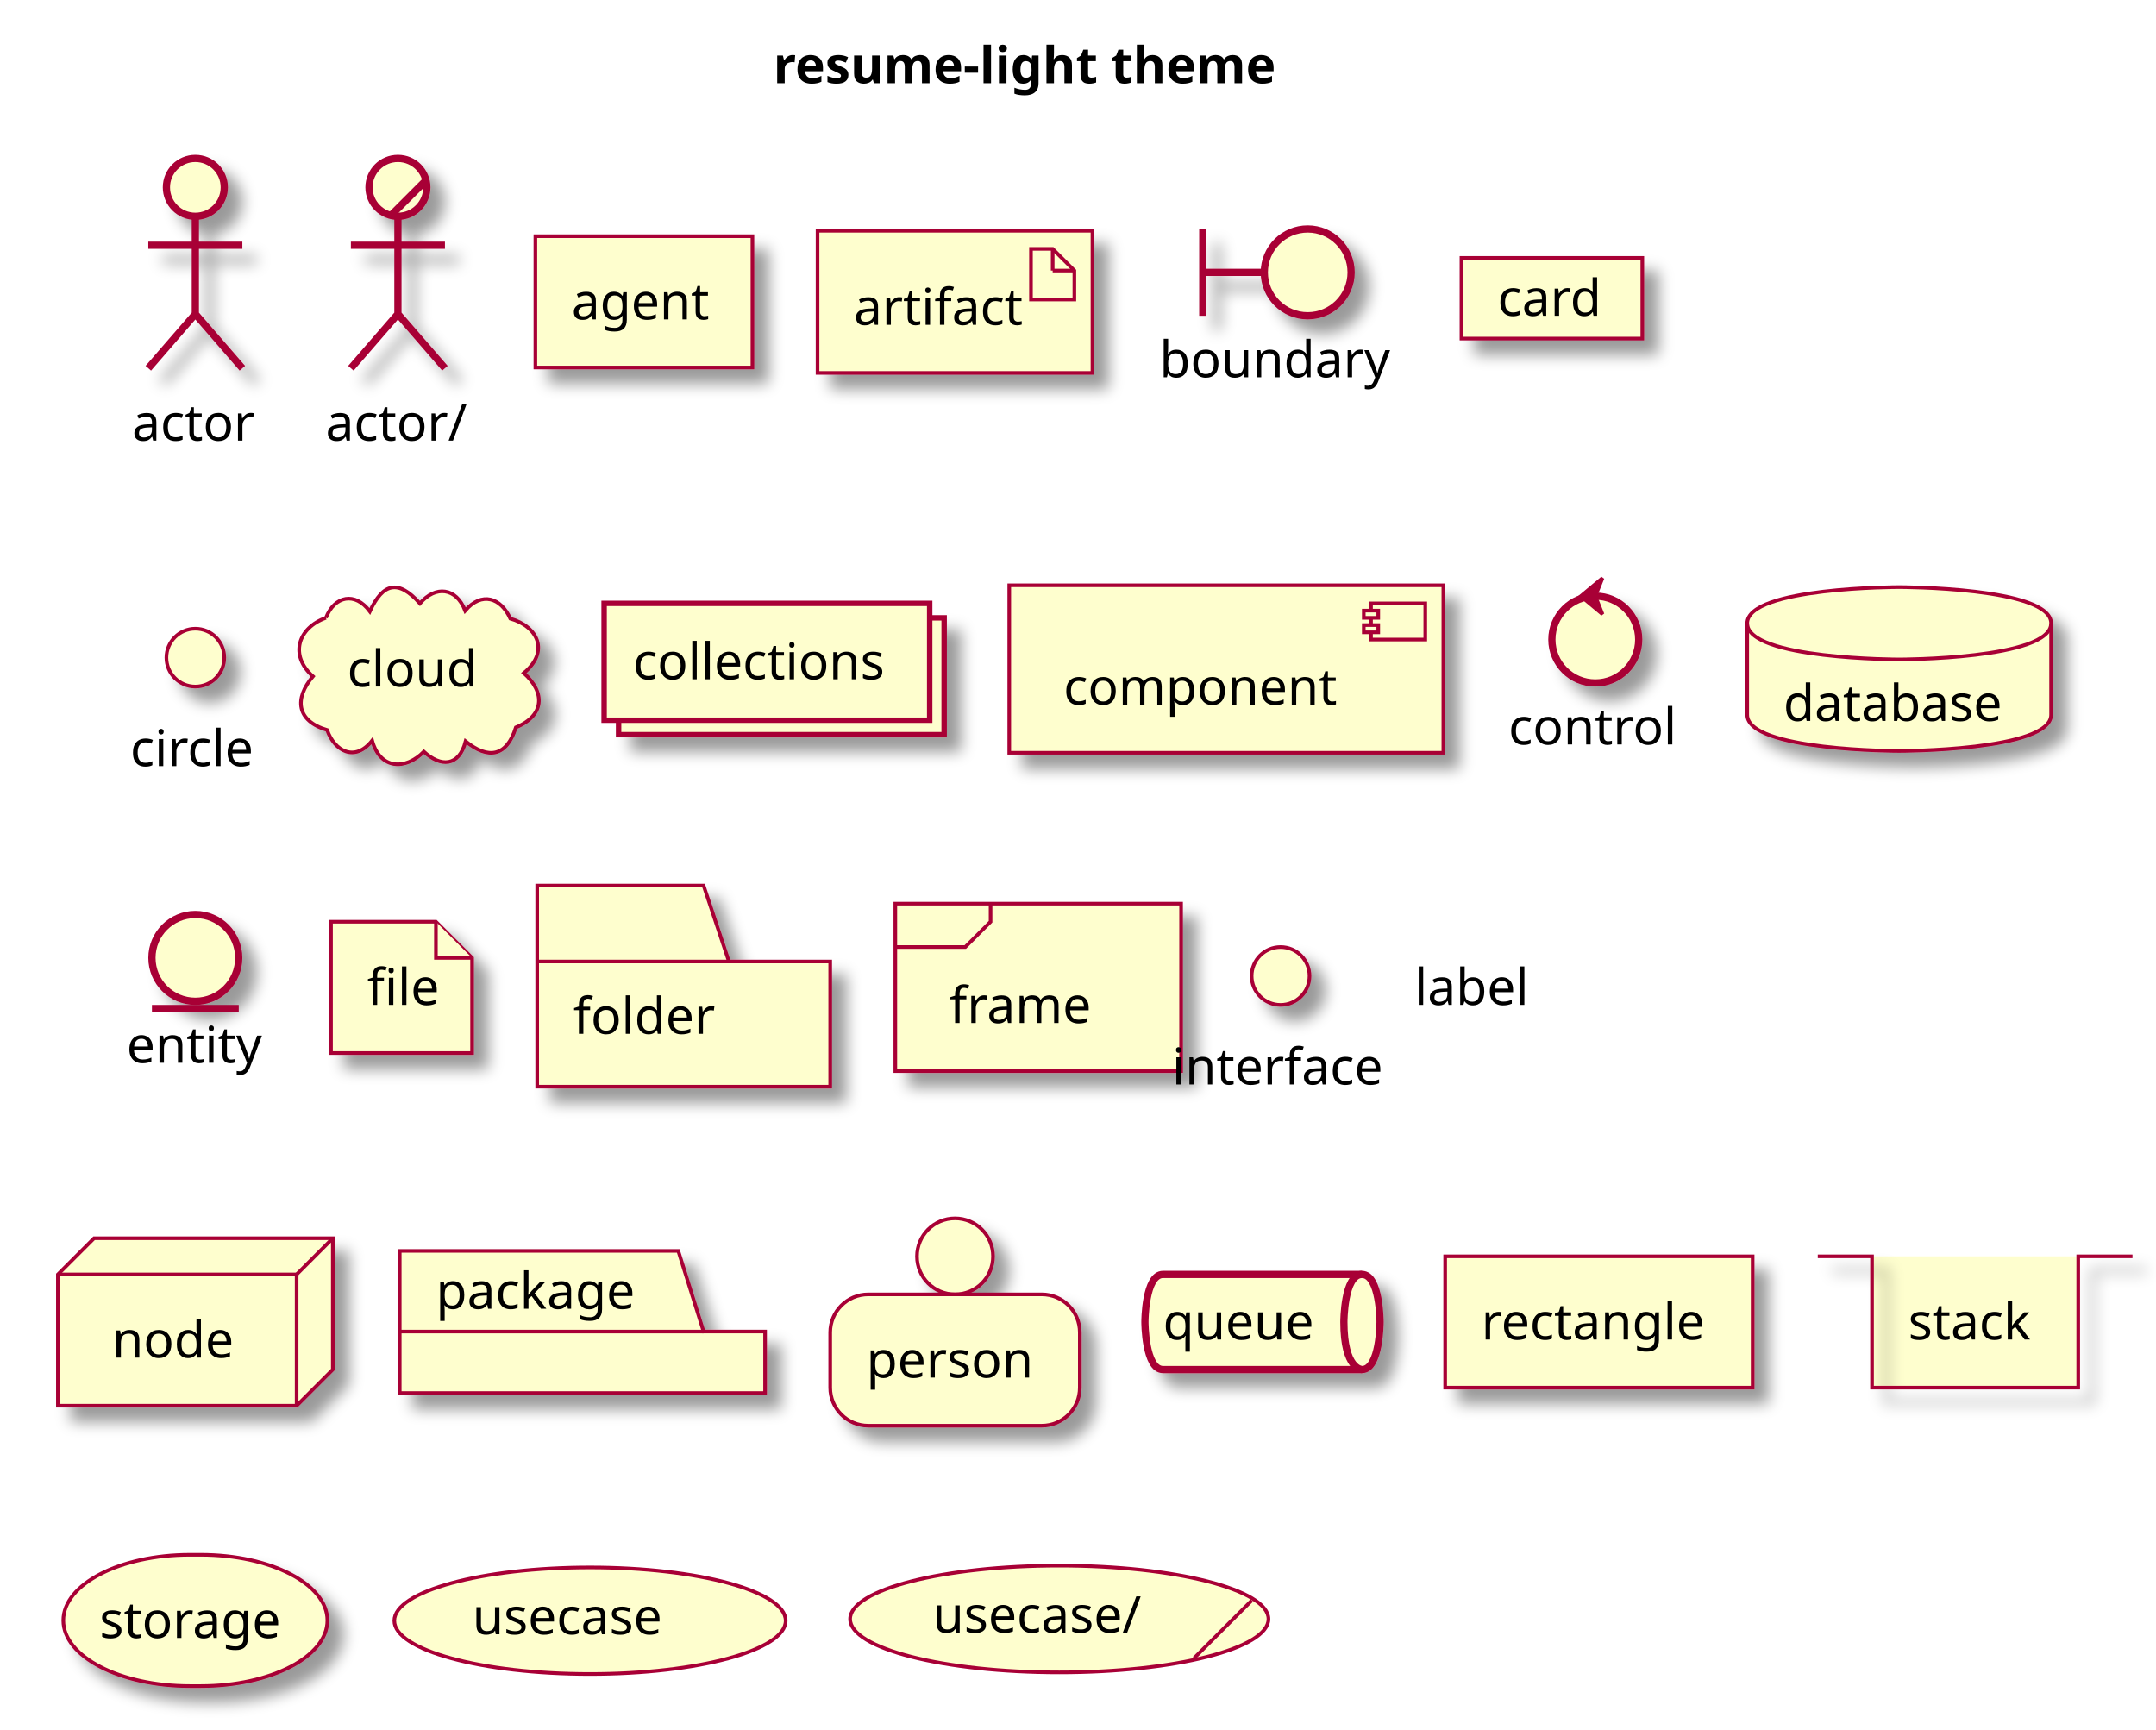
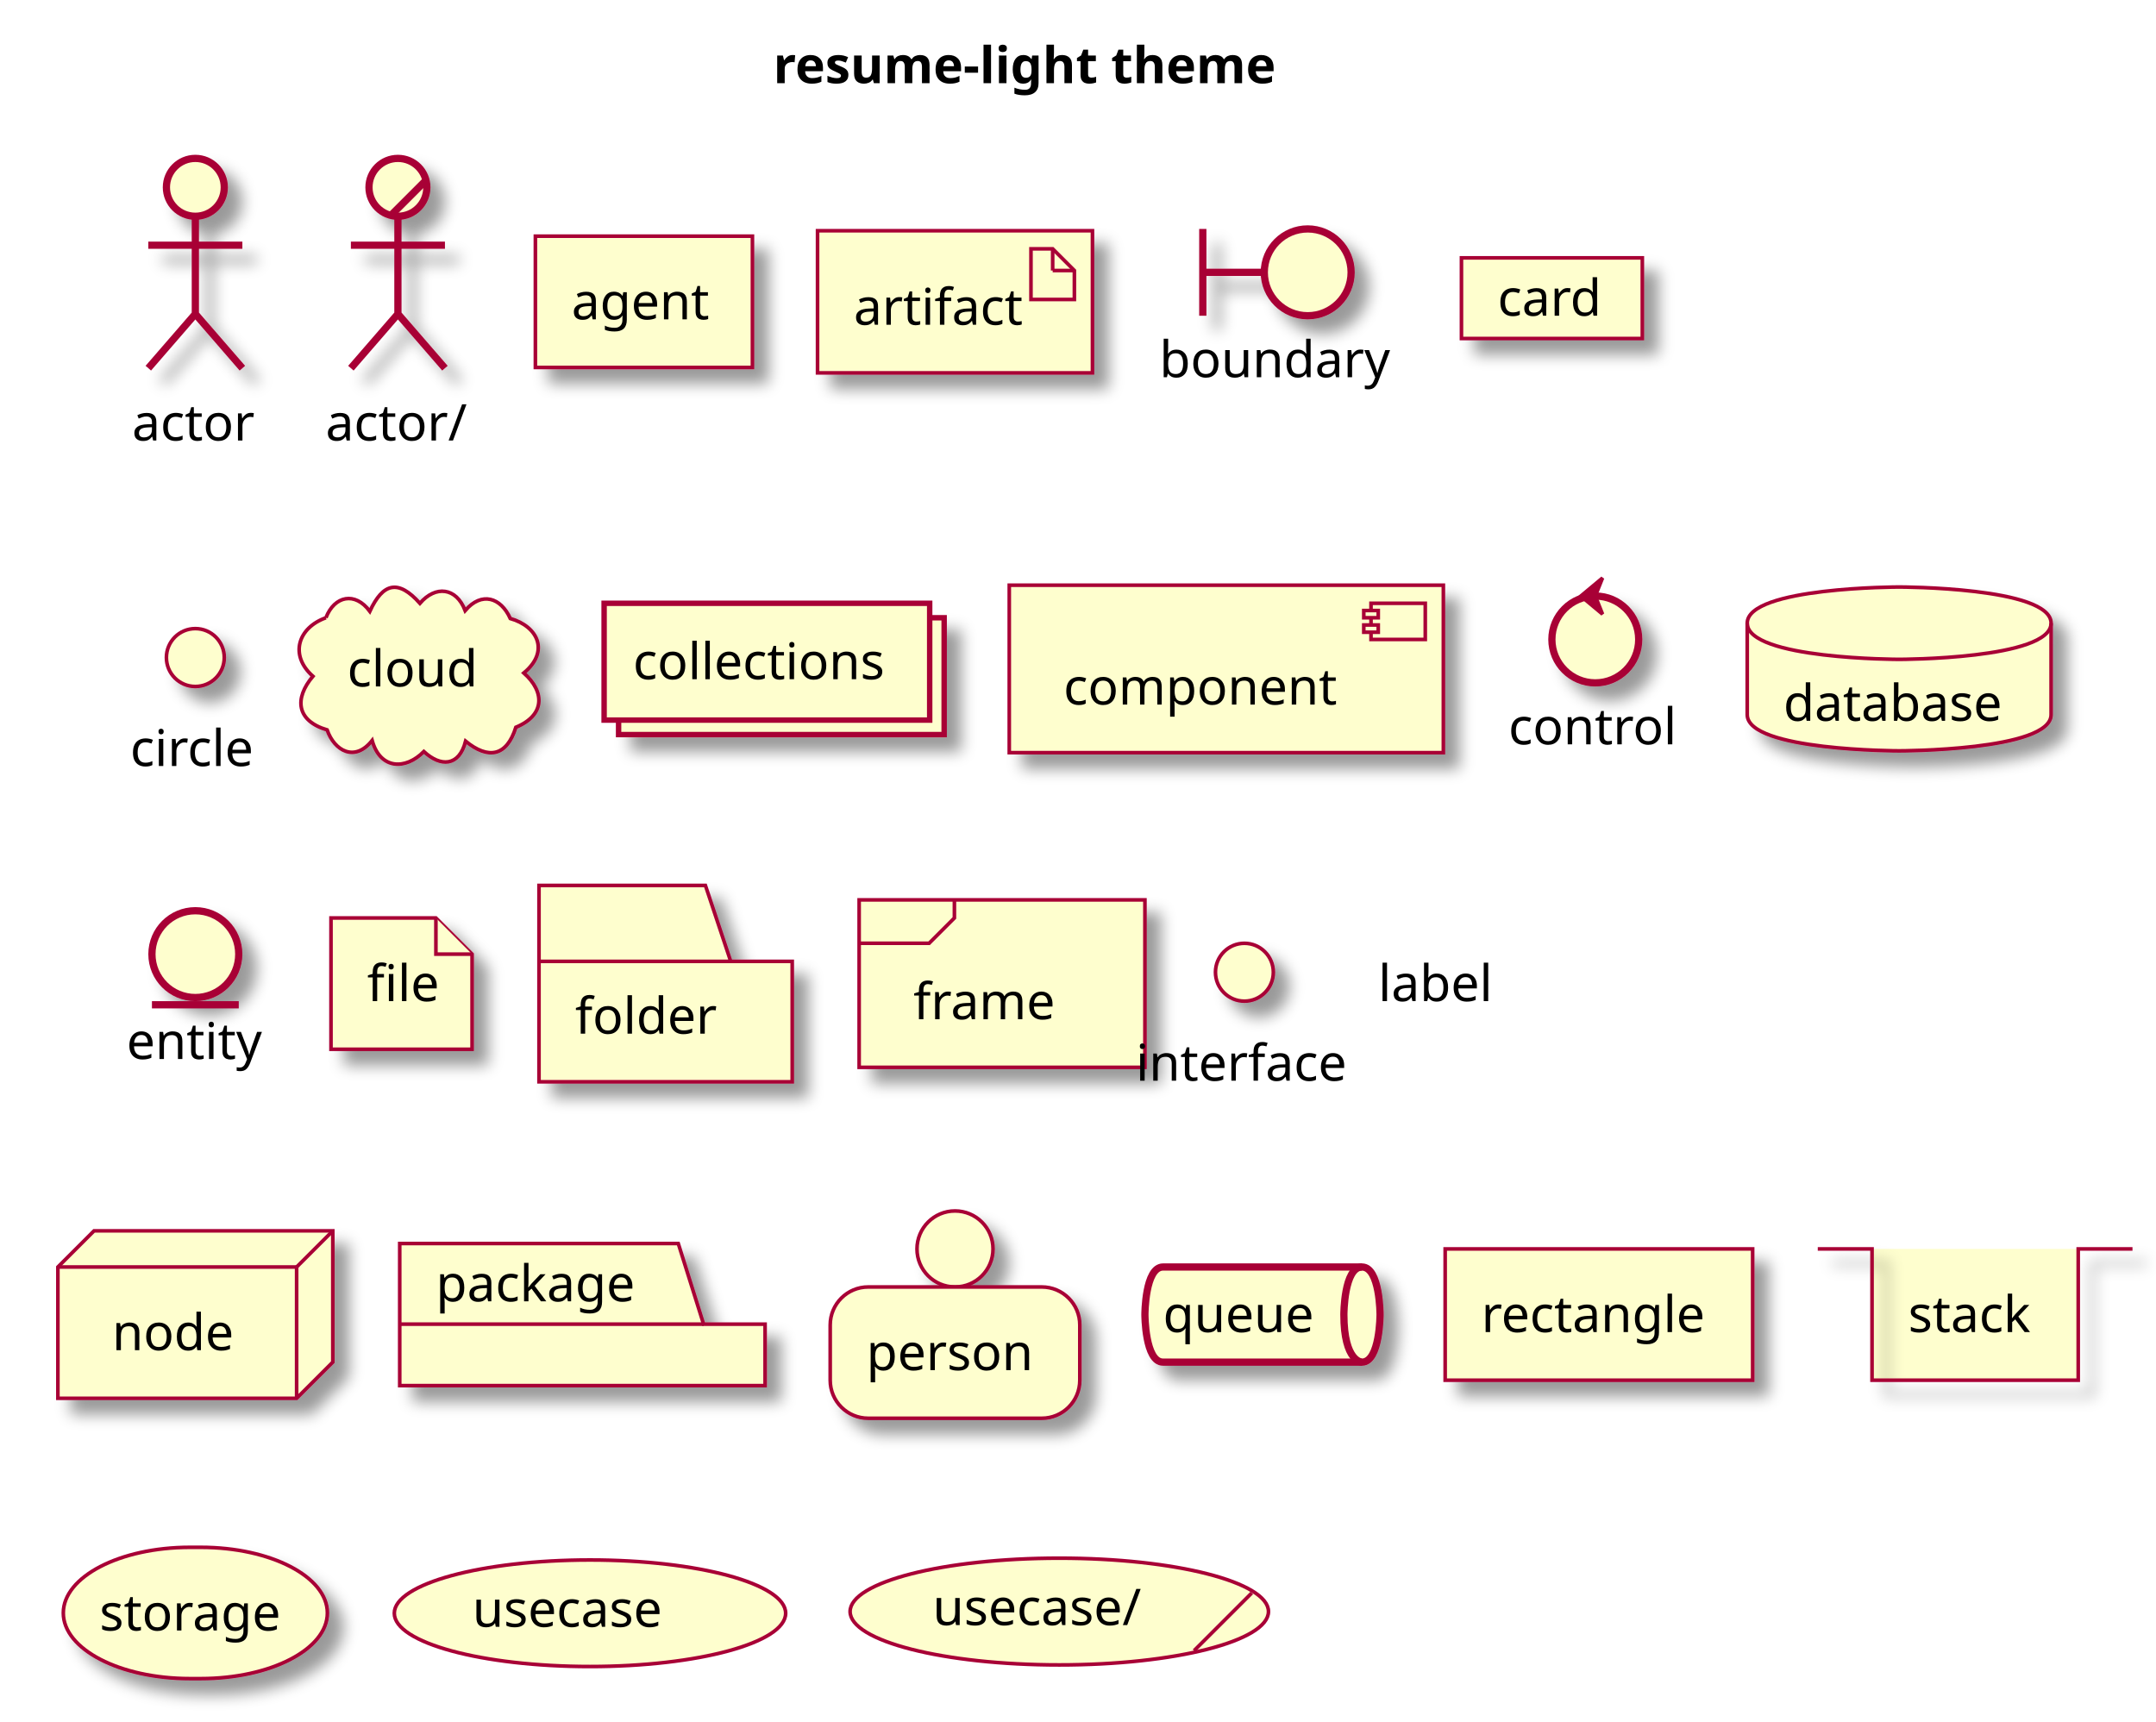
- <svg xmlns="http://www.w3.org/2000/svg" contentScriptType="application/ecmascript" contentStyleType="text/css" height="478px" preserveAspectRatio="none" style="width:596px;height:478px;background:#FFFFFF;" version="1.1" viewBox="0 0 596 478" width="596px" zoomAndPan="magnify">
+ <svg xmlns="http://www.w3.org/2000/svg" contentScriptType="application/ecmascript" contentStyleType="text/css" height="476px" preserveAspectRatio="none" style="width:596px;height:476px;background:#FFFFFF;" version="1.1" viewBox="0 0 596 476" width="596px" zoomAndPan="magnify">
  <defs>
    <filter height="300%" id="f18hw092oa3i98" width="300%" x="-1" y="-1">
      <feGaussianBlur result="blurOut" stdDeviation="2.0" />
      <feColorMatrix in="blurOut" result="blurOut2" type="matrix" values="0 0 0 0 0 0 0 0 0 0 0 0 0 0 0 0 0 0 .4 0" />
      <feOffset dx="4.0" dy="4.0" in="blurOut2" result="blurOut3" />
      <feBlend in="SourceGraphic" in2="blurOut3" mode="normal" />
    </filter>
  </defs>
  <g>
    <rect fill="none" height="26.297" style="stroke:none;stroke-width:1.0;" width="165" x="208.75" y="5" />
    <text fill="#000000" font-family="sans-serif" font-size="14" font-weight="bold" lengthAdjust="spacing" textLength="155" x="213.75" y="22.995">resume-light theme</text>
    <ellipse cx="54" cy="51.792" fill="#FEFECE" filter="url(#f18hw092oa3i98)" rx="8" ry="8" style="stroke:#A80036;stroke-width:2.0;" />
    <path d="M54,59.792 L54,86.792 M41,67.792 L67,67.792 M54,86.792 L41,101.792 M54,86.792 L67,101.792 " fill="none" filter="url(#f18hw092oa3i98)" style="stroke:#A80036;stroke-width:2.0;" />
    <text fill="#000000" font-family="sans-serif" font-size="14" lengthAdjust="spacing" textLength="35" x="36.5" y="121.787">actor</text>
    <ellipse cx="110" cy="51.792" fill="#FEFECE" filter="url(#f18hw092oa3i98)" rx="8" ry="8" style="stroke:#A80036;stroke-width:2.0;" />
    <line style="stroke:#A80036;stroke-width:2.0;" x1="108.056" x2="117.76" y1="59.552" y2="49.848" />
    <path d="M110,59.792 L110,86.792 M97,67.792 L123,67.792 M110,86.792 L97,101.792 M110,86.792 L123,101.792 " fill="none" filter="url(#f18hw092oa3i98)" style="stroke:#A80036;stroke-width:2.0;" />
    <text fill="#000000" font-family="sans-serif" font-size="14" lengthAdjust="spacing" textLength="40" x="90" y="121.787">actor/</text>
    <rect fill="#FEFECE" filter="url(#f18hw092oa3i98)" height="36.297" style="stroke:#A80036;stroke-width:1.0;" width="60" x="148" y="65.292" />
    <text fill="#000000" font-family="sans-serif" font-size="14" lengthAdjust="spacing" textLength="40" x="158" y="88.287">agent</text>
    <rect fill="#FEFECE" filter="url(#f18hw092oa3i98)" height="39.297" style="stroke:#A80036;stroke-width:1.0;" width="76" x="226" y="63.792" />
    <polygon fill="#FEFECE" points="285,68.792,285,82.792,297,82.792,297,74.792,291,68.792,285,68.792" style="stroke:#A80036;stroke-width:1.0;" />
    <line style="stroke:#A80036;stroke-width:1.0;" x1="291" x2="291" y1="68.792" y2="74.792" />
    <line style="stroke:#A80036;stroke-width:1.0;" x1="297" x2="291" y1="74.792" y2="74.792" />
    <text fill="#000000" font-family="sans-serif" font-size="14" lengthAdjust="spacing" textLength="46" x="236" y="89.787">artifact</text>
    <path d="M332.5,63.292 L332.5,87.292 M332.5,75.292 L349.5,75.292 " fill="none" filter="url(#f18hw092oa3i98)" style="stroke:#A80036;stroke-width:2.0;" />
    <ellipse cx="361.5" cy="75.292" fill="#FEFECE" filter="url(#f18hw092oa3i98)" rx="12" ry="12" style="stroke:#A80036;stroke-width:2.0;" />
    <text fill="#000000" font-family="sans-serif" font-size="14" lengthAdjust="spacing" textLength="65" x="320.5" y="104.287">boundary</text>
    <rect fill="#FEFECE" filter="url(#f18hw092oa3i98)" height="22.297" style="stroke:#A80036;stroke-width:1.0;" width="50" x="404" y="71.292" />
    <text fill="#000000" font-family="sans-serif" font-size="14" lengthAdjust="spacing" textLength="30" x="414" y="87.287">card</text>
    <ellipse cx="54" cy="181.792" fill="#FEFECE" filter="url(#f18hw092oa3i98)" rx="8" ry="8" style="stroke:#A80036;stroke-width:1.0;" />
    <text fill="#000000" font-family="sans-serif" font-size="14" lengthAdjust="spacing" textLength="36" x="36" y="211.787">circle</text>
    <path d="M90.095,170.794 C92.456,164.695 98.165,163.496 102.234,169.008 C105.876,161.113 110.116,160.097 116.08,166.805 C120.393,161.785 126.115,162.369 128.592,168.809 C133.155,163.459 138.458,165.184 141.061,170.999 C148.778,173.195 151.946,180.169 144.802,186.057 C150.766,191.369 150.583,197.801 142.605,201.073 C140.048,209.221 134.928,209.985 128.713,204.919 C126.901,211.972 121.796,212.066 117.171,207.783 C112.094,212.914 105.122,212.779 102.874,204.718 C98.073,210.791 92.449,207.589 90.431,201.799 C81.931,199.272 81.3,193.125 86.505,186.969 C79.864,181.084 82.447,173.508 90.095,170.794 " fill="#FEFECE" filter="url(#f18hw092oa3i98)" style="stroke:#A80036;stroke-width:1.0;" />
    <text fill="#000000" font-family="sans-serif" font-size="14" lengthAdjust="spacing" textLength="38" x="96" y="189.787">cloud</text>
    <rect fill="#FEFECE" filter="url(#f18hw092oa3i98)" height="32.297" style="stroke:#A80036;stroke-width:1.5;" width="90" x="171" y="170.792" />
    <rect fill="#FEFECE" height="32.297" style="stroke:#A80036;stroke-width:1.5;" width="90" x="167" y="166.792" />
    <text fill="#000000" font-family="sans-serif" font-size="14" lengthAdjust="spacing" textLength="74" x="175" y="187.787">collections</text>
    <rect fill="#FEFECE" filter="url(#f18hw092oa3i98)" height="46.297" style="stroke:#A80036;stroke-width:1.0;" width="120" x="279" y="161.792" />
    <rect fill="#FEFECE" height="10" style="stroke:#A80036;stroke-width:1.0;" width="15" x="379" y="166.792" />
    <rect fill="#FEFECE" height="2" style="stroke:#A80036;stroke-width:1.0;" width="4" x="377" y="168.792" />
    <rect fill="#FEFECE" height="2" style="stroke:#A80036;stroke-width:1.0;" width="4" x="377" y="172.792" />
    <text fill="#000000" font-family="sans-serif" font-size="14" lengthAdjust="spacing" textLength="80" x="294" y="194.787">component</text>
    <ellipse cx="441" cy="176.792" fill="#FEFECE" filter="url(#f18hw092oa3i98)" rx="12" ry="12" style="stroke:#A80036;stroke-width:2.0;" />
    <polygon fill="#A80036" points="437,164.792,443,159.792,441,164.792,443,169.792,437,164.792" style="stroke:#A80036;stroke-width:1.0;" />
    <text fill="#000000" font-family="sans-serif" font-size="14" lengthAdjust="spacing" textLength="48" x="417" y="205.787">control</text>
    <path d="M483,172.292 C483,162.292 525,162.292 525,162.292 C525,162.292 567,162.292 567,172.292 L567,197.589 C567,207.589 525,207.589 525,207.589 C525,207.589 483,207.589 483,197.589 L483,172.292 " fill="#FEFECE" filter="url(#f18hw092oa3i98)" style="stroke:#A80036;stroke-width:1.0;" />
    <path d="M483,172.292 C483,182.292 525,182.292 525,182.292 C525,182.292 567,182.292 567,172.292 " fill="none" style="stroke:#A80036;stroke-width:1.0;" />
    <text fill="#000000" font-family="sans-serif" font-size="14" lengthAdjust="spacing" textLength="64" x="493" y="199.287">database</text>
-     <ellipse cx="54" cy="264.792" fill="#FEFECE" filter="url(#f18hw092oa3i98)" rx="12" ry="12" style="stroke:#A80036;stroke-width:2.0;" />
-     <line style="stroke:#A80036;stroke-width:2.0;" x1="42" x2="66" y1="278.792" y2="278.792" />
-     <text fill="#000000" font-family="sans-serif" font-size="14" lengthAdjust="spacing" textLength="38" x="35" y="293.787">entity</text>
-     <polygon fill="#FEFECE" filter="url(#f18hw092oa3i98)" points="91.5,254.792,91.5,291.089,130.5,291.089,130.5,264.792,120.5,254.792,91.5,254.792" style="stroke:#A80036;stroke-width:1.0;" />
-     <path d="M120.5,254.792 L120.5,264.792 L130.5,264.792 " fill="#FEFECE" style="stroke:#A80036;stroke-width:1.0;" />
-     <text fill="#000000" font-family="sans-serif" font-size="14" lengthAdjust="spacing" textLength="19" x="101.5" y="277.787">file</text>
-     <polygon fill="#FEFECE" filter="url(#f18hw092oa3i98)" points="148.5,244.792,194.5,244.792,201.5,265.792,229.5,265.792,229.5,300.386,148.5,300.386,148.5,244.792" style="stroke:#A80036;stroke-width:1.0;" />
-     <line style="stroke:#A80036;stroke-width:1.0;" x1="148.5" x2="201.5" y1="265.792" y2="265.792" />
-     <text fill="#000000" font-family="sans-serif" font-size="14" lengthAdjust="spacing" textLength="39" x="158.5" y="285.787">folder</text>
-     <rect fill="#FEFECE" filter="url(#f18hw092oa3i98)" height="46.297" style="stroke:#A80036;stroke-width:1.0;" width="79" x="247.5" y="249.792" />
-     <path d="M273.833,249.792 L273.833,254.792 L266.833,261.792 L247.5,261.792 " fill="none" style="stroke:#A80036;stroke-width:1.0;" />
-     <text fill="#000000" font-family="sans-serif" font-size="14" lengthAdjust="spacing" textLength="39" x="262.5" y="282.787">frame</text>
-     <ellipse cx="354" cy="269.792" fill="#FEFECE" filter="url(#f18hw092oa3i98)" rx="8" ry="8" style="stroke:#A80036;stroke-width:1.0;" />
-     <text fill="#000000" font-family="sans-serif" font-size="14" lengthAdjust="spacing" textLength="60" x="324" y="299.787">interface</text>
-     <text fill="#000000" font-family="sans-serif" font-size="14" lengthAdjust="spacing" textLength="32" x="391" y="277.787">label</text>
-     <polygon fill="#FEFECE" filter="url(#f18hw092oa3i98)" points="16,352.292,26,342.292,92,342.292,92,378.589,82,388.589,16,388.589,16,352.292" style="stroke:#A80036;stroke-width:1.0;" />
-     <line style="stroke:#A80036;stroke-width:1.0;" x1="82" x2="92" y1="352.292" y2="342.292" />
-     <line style="stroke:#A80036;stroke-width:1.0;" x1="16" x2="82" y1="352.292" y2="352.292" />
-     <line style="stroke:#A80036;stroke-width:1.0;" x1="82" x2="82" y1="352.292" y2="388.589" />
-     <text fill="#000000" font-family="sans-serif" font-size="14" lengthAdjust="spacing" textLength="36" x="31" y="375.287">node</text>
-     <polygon fill="#FEFECE" filter="url(#f18hw092oa3i98)" points="110.5,345.792,187.5,345.792,194.5,368.089,211.5,368.089,211.5,385.089,110.5,385.089,110.5,345.792" style="stroke:#A80036;stroke-width:1.0;" />
-     <line style="stroke:#A80036;stroke-width:1.0;" x1="110.5" x2="194.5" y1="368.089" y2="368.089" />
-     <text fill="#000000" font-family="sans-serif" font-size="14" lengthAdjust="spacing" textLength="59" x="120.5" y="361.787">package</text>
-     <ellipse cx="264" cy="347.301" fill="#FEFECE" filter="url(#f18hw092oa3i98)" rx="10.509" ry="10.509" style="stroke:#A80036;stroke-width:1.0;" />
-     <rect fill="#FEFECE" filter="url(#f18hw092oa3i98)" height="36.297" rx="10.509" ry="10.509" style="stroke:#A80036;stroke-width:1.0;" width="69" x="229.5" y="357.811" />
-     <text fill="#000000" font-family="sans-serif" font-size="14" lengthAdjust="spacing" textLength="49" x="239.5" y="380.806">person</text>
-     <path d="M321.5,352.292 L376.5,352.292 C381.5,352.292 381.5,365.44 381.5,365.44 C381.5,365.44 381.5,378.589 376.5,378.589 L321.5,378.589 C316.5,378.589 316.5,365.44 316.5,365.44 C316.5,365.44 316.5,352.292 321.5,352.292 " fill="#FEFECE" filter="url(#f18hw092oa3i98)" style="stroke:#A80036;stroke-width:2.0;" />
-     <path d="M376.5,352.292 C371.5,352.292 371.5,365.44 371.5,365.44 C371.5,378.589 376.5,378.589 376.5,378.589 " fill="none" style="stroke:#A80036;stroke-width:2.0;" />
-     <text fill="#000000" font-family="sans-serif" font-size="14" lengthAdjust="spacing" textLength="45" x="321.5" y="370.287">queue</text>
-     <rect fill="#FEFECE" filter="url(#f18hw092oa3i98)" height="36.297" style="stroke:#A80036;stroke-width:1.0;" width="85" x="399.5" y="347.292" />
-     <text fill="#000000" font-family="sans-serif" font-size="14" lengthAdjust="spacing" textLength="65" x="409.5" y="370.287">rectangle</text>
-     <rect fill="#FEFECE" height="36.297" style="stroke:none;stroke-width:1.0;" width="57" x="517.5" y="347.292" />
-     <path d="M502.5,347.292 L517.5,347.292 L517.5,383.589 L574.5,383.589 L574.5,347.292 L589.5,347.292 " fill="none" filter="url(#f18hw092oa3i98)" style="stroke:#A80036;stroke-width:1.0;" />
-     <text fill="#000000" font-family="sans-serif" font-size="14" lengthAdjust="spacing" textLength="37" x="527.5" y="370.287">stack</text>
-     <rect fill="#FEFECE" filter="url(#f18hw092oa3i98)" height="36.297" rx="35" ry="35" style="stroke:#A80036;stroke-width:1.0;" width="73" x="17.5" y="429.792" />
-     <text fill="#000000" font-family="sans-serif" font-size="14" lengthAdjust="spacing" textLength="53" x="27.5" y="452.787">storage</text>
-     <ellipse cx="163.094" cy="448.02" fill="#FEFECE" rx="54.094" ry="14.728" style="stroke:#A80036;stroke-width:1.0;" />
-     <text fill="#000000" font-family="sans-serif" font-size="14" lengthAdjust="spacing" textLength="59" x="130.594" y="451.767">usecase</text>
-     <ellipse cx="292.827" cy="447.549" fill="#FEFECE" rx="57.827" ry="14.757" style="stroke:#A80036;stroke-width:1.0;" />
-     <text fill="#000000" font-family="sans-serif" font-size="14" lengthAdjust="spacing" textLength="64" x="257.827" y="451.296">usecase/</text>
-     <line style="stroke:#A80036;stroke-width:1.0;" x1="346.044" x2="330.084" y1="442.404" y2="458.365" />
+     <ellipse cx="54" cy="263.792" fill="#FEFECE" filter="url(#f18hw092oa3i98)" rx="12" ry="12" style="stroke:#A80036;stroke-width:2.0;" />
+     <line style="stroke:#A80036;stroke-width:2.0;" x1="42" x2="66" y1="277.792" y2="277.792" />
+     <text fill="#000000" font-family="sans-serif" font-size="14" lengthAdjust="spacing" textLength="38" x="35" y="292.787">entity</text>
+     <polygon fill="#FEFECE" filter="url(#f18hw092oa3i98)" points="91.5,253.792,91.5,290.089,130.5,290.089,130.5,263.792,120.5,253.792,91.5,253.792" style="stroke:#A80036;stroke-width:1.0;" />
+     <path d="M120.5,253.792 L120.5,263.792 L130.5,263.792 " fill="#FEFECE" style="stroke:#A80036;stroke-width:1.0;" />
+     <text fill="#000000" font-family="sans-serif" font-size="14" lengthAdjust="spacing" textLength="19" x="101.5" y="276.787">file</text>
+     <polygon fill="#FEFECE" filter="url(#f18hw092oa3i98)" points="149,244.792,195,244.792,202,265.792,219,265.792,219,299.089,149,299.089,149,244.792" style="stroke:#A80036;stroke-width:1.0;" />
+     <line style="stroke:#A80036;stroke-width:1.0;" x1="149" x2="202" y1="265.792" y2="265.792" />
+     <text fill="#000000" font-family="sans-serif" font-size="14" lengthAdjust="spacing" textLength="39" x="159" y="285.787">folder</text>
+     <rect fill="#FEFECE" filter="url(#f18hw092oa3i98)" height="46.297" style="stroke:#A80036;stroke-width:1.0;" width="79" x="237.5" y="248.792" />
+     <path d="M263.833,248.792 L263.833,253.792 L256.833,260.792 L237.5,260.792 " fill="none" style="stroke:#A80036;stroke-width:1.0;" />
+     <text fill="#000000" font-family="sans-serif" font-size="14" lengthAdjust="spacing" textLength="39" x="252.5" y="281.787">frame</text>
+     <ellipse cx="344" cy="268.792" fill="#FEFECE" filter="url(#f18hw092oa3i98)" rx="8" ry="8" style="stroke:#A80036;stroke-width:1.0;" />
+     <text fill="#000000" font-family="sans-serif" font-size="14" lengthAdjust="spacing" textLength="60" x="314" y="298.787">interface</text>
+     <text fill="#000000" font-family="sans-serif" font-size="14" lengthAdjust="spacing" textLength="32" x="381" y="276.787">label</text>
+     <polygon fill="#FEFECE" filter="url(#f18hw092oa3i98)" points="16,350.292,26,340.292,92,340.292,92,376.589,82,386.589,16,386.589,16,350.292" style="stroke:#A80036;stroke-width:1.0;" />
+     <line style="stroke:#A80036;stroke-width:1.0;" x1="82" x2="92" y1="350.292" y2="340.292" />
+     <line style="stroke:#A80036;stroke-width:1.0;" x1="16" x2="82" y1="350.292" y2="350.292" />
+     <line style="stroke:#A80036;stroke-width:1.0;" x1="82" x2="82" y1="350.292" y2="386.589" />
+     <text fill="#000000" font-family="sans-serif" font-size="14" lengthAdjust="spacing" textLength="36" x="31" y="373.287">node</text>
+     <polygon fill="#FEFECE" filter="url(#f18hw092oa3i98)" points="110.5,343.792,187.5,343.792,194.5,366.089,211.5,366.089,211.5,383.089,110.5,383.089,110.5,343.792" style="stroke:#A80036;stroke-width:1.0;" />
+     <line style="stroke:#A80036;stroke-width:1.0;" x1="110.5" x2="194.5" y1="366.089" y2="366.089" />
+     <text fill="#000000" font-family="sans-serif" font-size="14" lengthAdjust="spacing" textLength="59" x="120.5" y="359.787">package</text>
+     <ellipse cx="264" cy="345.301" fill="#FEFECE" filter="url(#f18hw092oa3i98)" rx="10.509" ry="10.509" style="stroke:#A80036;stroke-width:1.0;" />
+     <rect fill="#FEFECE" filter="url(#f18hw092oa3i98)" height="36.297" rx="10.509" ry="10.509" style="stroke:#A80036;stroke-width:1.0;" width="69" x="229.5" y="355.811" />
+     <text fill="#000000" font-family="sans-serif" font-size="14" lengthAdjust="spacing" textLength="49" x="239.5" y="378.806">person</text>
+     <path d="M321.5,350.292 L376.5,350.292 C381.5,350.292 381.5,363.44 381.5,363.44 C381.5,363.44 381.5,376.589 376.5,376.589 L321.5,376.589 C316.5,376.589 316.5,363.44 316.5,363.44 C316.5,363.44 316.5,350.292 321.5,350.292 " fill="#FEFECE" filter="url(#f18hw092oa3i98)" style="stroke:#A80036;stroke-width:2.0;" />
+     <path d="M376.5,350.292 C371.5,350.292 371.5,363.44 371.5,363.44 C371.5,376.589 376.5,376.589 376.5,376.589 " fill="none" style="stroke:#A80036;stroke-width:2.0;" />
+     <text fill="#000000" font-family="sans-serif" font-size="14" lengthAdjust="spacing" textLength="45" x="321.5" y="368.287">queue</text>
+     <rect fill="#FEFECE" filter="url(#f18hw092oa3i98)" height="36.297" style="stroke:#A80036;stroke-width:1.0;" width="85" x="399.5" y="345.292" />
+     <text fill="#000000" font-family="sans-serif" font-size="14" lengthAdjust="spacing" textLength="65" x="409.5" y="368.287">rectangle</text>
+     <rect fill="#FEFECE" height="36.297" style="stroke:none;stroke-width:1.0;" width="57" x="517.5" y="345.292" />
+     <path d="M502.5,345.292 L517.5,345.292 L517.5,381.589 L574.5,381.589 L574.5,345.292 L589.5,345.292 " fill="none" filter="url(#f18hw092oa3i98)" style="stroke:#A80036;stroke-width:1.0;" />
+     <text fill="#000000" font-family="sans-serif" font-size="14" lengthAdjust="spacing" textLength="37" x="527.5" y="368.287">stack</text>
+     <rect fill="#FEFECE" filter="url(#f18hw092oa3i98)" height="36.297" rx="35" ry="35" style="stroke:#A80036;stroke-width:1.0;" width="73" x="17.5" y="427.792" />
+     <text fill="#000000" font-family="sans-serif" font-size="14" lengthAdjust="spacing" textLength="53" x="27.5" y="450.787">storage</text>
+     <ellipse cx="163.094" cy="446.02" fill="#FEFECE" rx="54.094" ry="14.728" style="stroke:#A80036;stroke-width:1.0;" />
+     <text fill="#000000" font-family="sans-serif" font-size="14" lengthAdjust="spacing" textLength="59" x="130.594" y="449.767">usecase</text>
+     <ellipse cx="292.827" cy="445.549" fill="#FEFECE" rx="57.827" ry="14.757" style="stroke:#A80036;stroke-width:1.0;" />
+     <text fill="#000000" font-family="sans-serif" font-size="14" lengthAdjust="spacing" textLength="64" x="257.827" y="449.296">usecase/</text>
+     <line style="stroke:#A80036;stroke-width:1.0;" x1="346.044" x2="330.084" y1="440.404" y2="456.365" />
  </g>
</svg>
